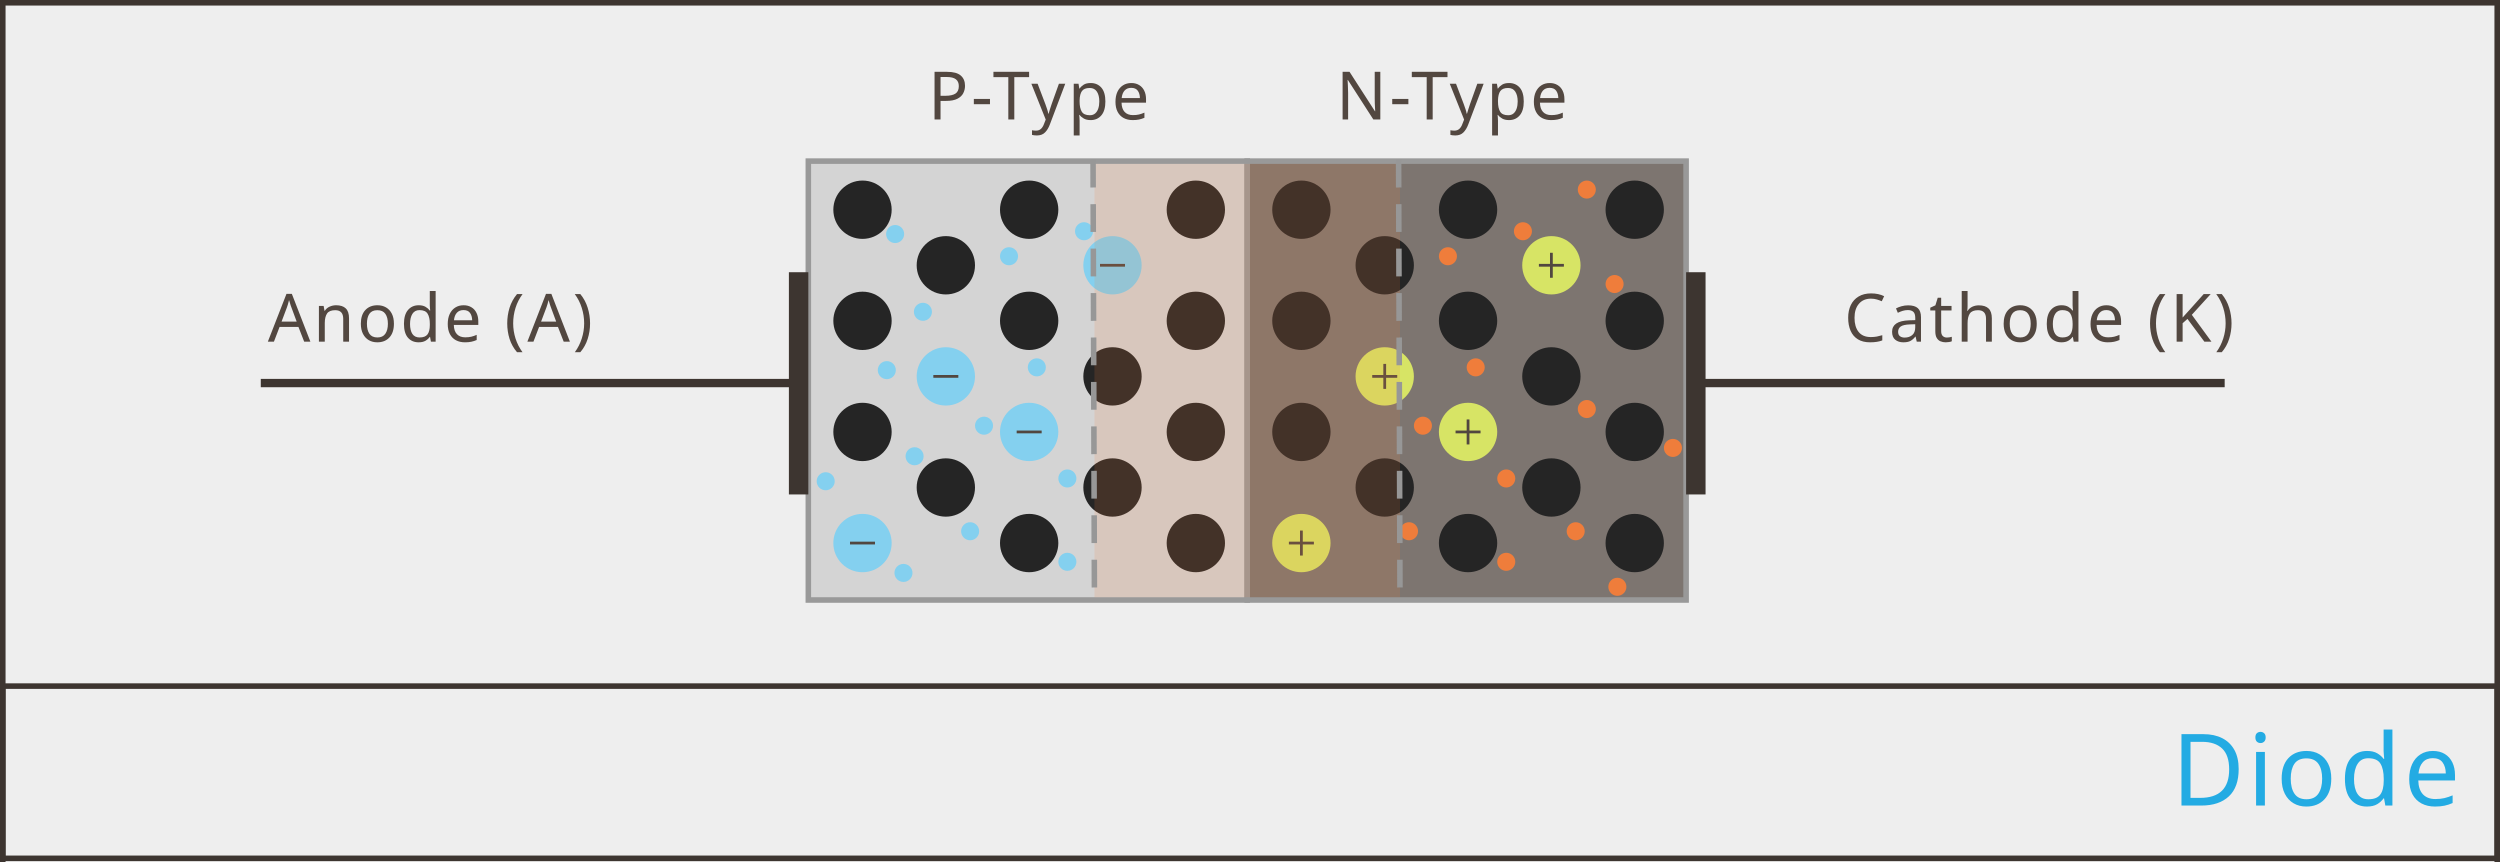
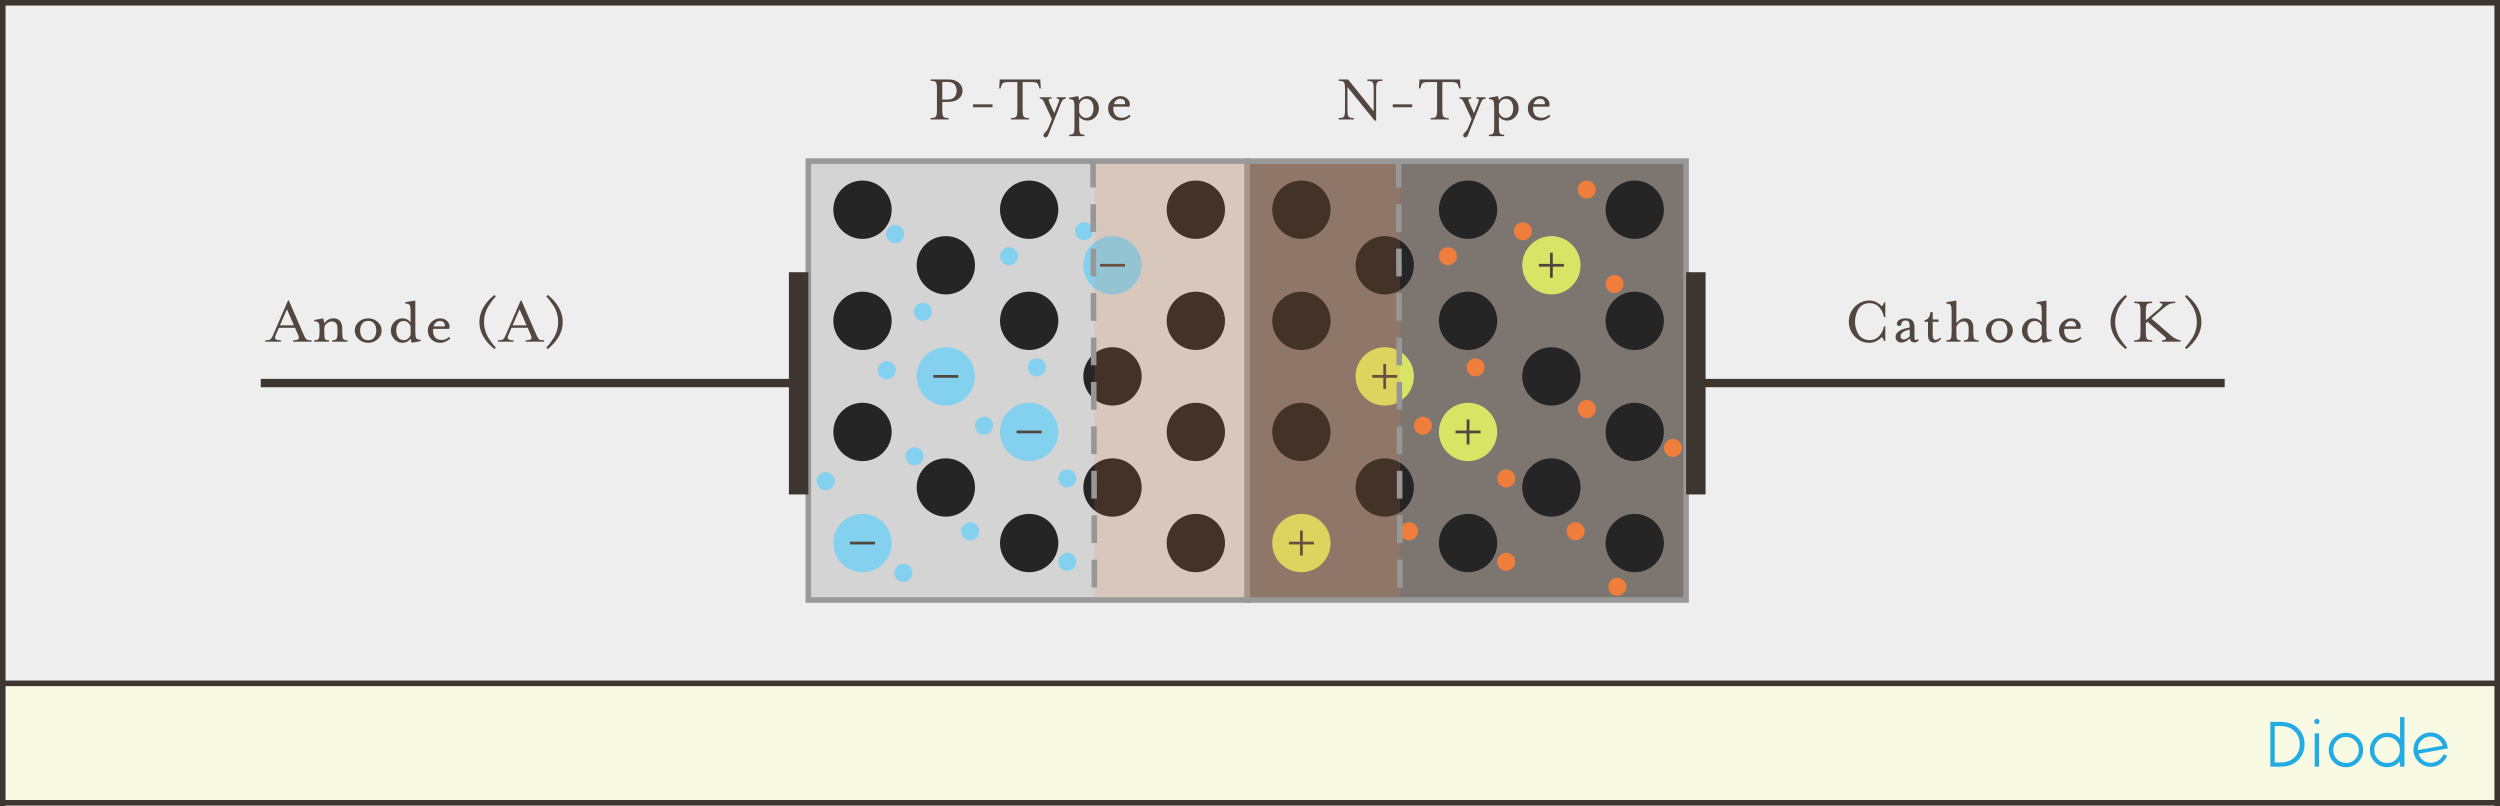
- <svg xmlns="http://www.w3.org/2000/svg" width="900px" height="310px" viewBox="0 0 900 310" version="1.1">
+ <svg xmlns="http://www.w3.org/2000/svg" width="900px" height="290px" viewBox="0 0 900 290" version="1.1">
  <g id="Diode" stroke="none" stroke-width="1" fill="none" fill-rule="evenodd">
    <rect id="Rectangle" stroke="#3D3530" stroke-width="2" fill="#EEEEEE" x="1" y="1" width="898" height="428" />
    <g id="Illustration" transform="translate(93, 26)">
-       <g id="Lattice-Junction" transform="translate(3, 0)">
-         <g id="P-Type-Lattice" transform="translate(194, 31)">
+       <g id="Lattice-Junction" transform="translate(2, 0)">
+         <g id="P-Type-Lattice" transform="translate(195, 31)">
          <rect id="Rectangle" stroke="#999999" stroke-width="2" fill="#D4D4D4" x="1" y="1" width="158" height="158" />
          <circle id="Oval-Copy-3" fill="#252525" cx="20.5" cy="18.5" r="10.5" />
          <circle id="Oval-Copy-5" fill="#252525" cx="20.5" cy="58.5" r="10.5" />
          <circle id="Oval-Copy-6" fill="#252525" cx="20.5" cy="98.5" r="10.5" />
          <circle id="Oval-Copy-10" fill="#252525" cx="50.5" cy="38.5" r="10.5" />
          <circle id="Oval-Copy-8" fill="#252525" cx="50.5" cy="118.5" r="10.5" />
          <g id="Negative-Ion" transform="translate(100, 28)">
            <circle id="Oval-Copy-26" fill="#84D0EF" cx="10.5" cy="10.5" r="10.5" />
            <rect id="Rectangle" fill="#524740" x="6" y="10" width="9" height="1" />
          </g>
          <circle id="Oval-Copy-25" fill="#252525" cx="110.5" cy="78.5" r="10.5" />
          <circle id="Oval-Copy-24" fill="#252525" cx="110.5" cy="118.5" r="10.5" />
          <g id="Negative-Ion" transform="translate(40, 68)">
            <circle id="Oval-Copy-9" fill="#84D0EF" cx="10.5" cy="10.5" r="10.5" />
            <rect id="Rectangle" fill="#524740" x="6" y="10" width="9" height="1" />
          </g>
          <g id="Negative-Ion" transform="translate(10, 128)">
            <circle id="Oval-Copy-7" fill="#84D0EF" cx="10.5" cy="10.5" r="10.5" />
            <rect id="Rectangle" fill="#524740" x="6" y="10" width="9" height="1" />
          </g>
          <circle id="Oval-Copy-23" fill="#252525" cx="80.5" cy="18.5" r="10.5" />
          <circle id="Oval-Copy-22" fill="#252525" cx="80.5" cy="58.5" r="10.5" />
          <g id="Negative-Ion" transform="translate(70, 88)">
            <circle id="Oval-Copy-21" fill="#84D0EF" cx="10.5" cy="10.5" r="10.5" />
            <rect id="Rectangle" fill="#524740" x="6" y="10" width="9" height="1" />
          </g>
          <circle id="Oval-Copy-20" fill="#252525" cx="80.5" cy="138.5" r="10.5" />
          <circle id="Oval-Copy-30" fill="#252525" cx="140.5" cy="18.5" r="10.5" />
          <circle id="Oval-Copy-29" fill="#252525" cx="140.5" cy="58.5" r="10.5" />
          <circle id="Oval-Copy-28" fill="#252525" cx="140.5" cy="98.5" r="10.5" />
          <circle id="Oval-Copy-27" fill="#252525" cx="140.5" cy="138.5" r="10.5" />
          <g id="Little-Ones" transform="translate(4, 23)" fill="#84D0EF">
            <circle id="Oval-Copy-31" cx="25.25" cy="53.25" r="3.25" />
            <circle id="Oval-Copy-32" cx="38.25" cy="32.25" r="3.25" />
            <circle id="Oval-Copy-33" cx="28.25" cy="4.25" r="3.25" />
            <circle id="Oval-Copy-34" cx="69.25" cy="12.25" r="3.25" />
            <circle id="Oval-Copy-35" cx="79.25" cy="52.25" r="3.25" />
            <circle id="Oval-Copy-36" cx="60.25" cy="73.25" r="3.25" />
            <circle id="Oval-Copy-37" cx="35.25" cy="84.25" r="3.25" />
            <circle id="Oval-Copy-38" cx="31.25" cy="126.25" r="3.25" />
            <circle id="Oval-Copy-39" cx="3.25" cy="93.25" r="3.25" />
            <circle id="Oval-Copy-40" cx="55.25" cy="111.25" r="3.25" />
            <circle id="Oval-Copy-42" cx="90.25" cy="92.25" r="3.25" />
            <circle id="Oval-Copy-43" cx="90.25" cy="122.25" r="3.25" />
            <circle id="Oval-Copy-49" cx="96.25" cy="3.25" r="3.25" />
          </g>
        </g>
-         <g id="N-Type-Lattice" transform="translate(352, 31)">
+         <g id="N-Type-Lattice" transform="translate(353, 31)">
          <rect id="Rectangle" stroke="#999999" stroke-width="2" fill="#7D7570" x="1" y="1" width="158" height="158" />
          <circle id="Oval-Copy-3" fill="#252525" cx="20.5" cy="18.5" r="10.5" />
          <circle id="Oval-Copy-5" fill="#252525" cx="20.5" cy="58.5" r="10.5" />
          <circle id="Oval-Copy-6" fill="#252525" cx="20.5" cy="98.5" r="10.5" />
          <circle id="Oval-Copy-10" fill="#252525" cx="50.5" cy="38.5" r="10.5" />
          <g id="Positive-Ion" transform="translate(40, 68)">
            <circle id="Oval-Copy-9" fill="#D7E465" cx="10.5" cy="10.5" r="10.5" />
            <path d="M10,10 L10,6 L11,6 L11,10 L15,10 L15,11 L11,11 L11,15 L10,15 L10,11 L6,11 L6,10 L10,10 Z" id="Combined-Shape" fill="#524740" />
          </g>
          <circle id="Oval-Copy-8" fill="#252525" cx="50.5" cy="118.5" r="10.5" />
          <g id="Positive-Ion" transform="translate(100, 28)">
            <circle id="Oval-Copy-26" fill="#D7E465" cx="10.5" cy="10.5" r="10.5" />
            <path d="M10,10 L10,6 L11,6 L11,10 L15,10 L15,11 L11,11 L11,15 L10,15 L10,11 L6,11 L6,10 L10,10 Z" id="Combined-Shape" fill="#524740" />
          </g>
          <circle id="Oval-Copy-25" fill="#252525" cx="110.5" cy="78.5" r="10.5" />
          <circle id="Oval-Copy-24" fill="#252525" cx="110.5" cy="118.5" r="10.5" />
          <g id="Positive-Ion" transform="translate(10, 128)">
            <circle id="Oval-Copy-7" fill="#D7E465" cx="10.5" cy="10.5" r="10.5" />
            <path d="M10,10 L10,6 L11,6 L11,10 L15,10 L15,11 L11,11 L11,15 L10,15 L10,11 L6,11 L6,10 L10,10 Z" id="Combined-Shape" fill="#524740" />
          </g>
          <circle id="Oval-Copy-23" fill="#252525" cx="80.5" cy="18.5" r="10.5" />
          <circle id="Oval-Copy-22" fill="#252525" cx="80.5" cy="58.5" r="10.5" />
          <g id="Positive-Ion" transform="translate(70, 88)">
            <circle id="Oval-Copy-21" fill="#D7E465" cx="10.5" cy="10.5" r="10.5" />
            <path d="M10,10 L10,6 L11,6 L11,10 L15,10 L15,11 L11,11 L11,15 L10,15 L10,11 L6,11 L6,10 L10,10 Z" id="Combined-Shape" fill="#524740" />
          </g>
          <circle id="Oval-Copy-20" fill="#252525" cx="80.5" cy="138.5" r="10.5" />
          <circle id="Oval-Copy-30" fill="#252525" cx="140.5" cy="18.5" r="10.5" />
          <circle id="Oval-Copy-29" fill="#252525" cx="140.5" cy="58.5" r="10.5" />
          <circle id="Oval-Copy-28" fill="#252525" cx="140.5" cy="98.5" r="10.5" />
          <circle id="Oval-Copy-27" fill="#252525" cx="140.5" cy="138.5" r="10.5" />
          <g id="Little-ones" transform="translate(56, 8)" fill="#EF7D3B">
            <circle id="Oval-Copy-34" cx="17.25" cy="27.25" r="3.25" />
            <circle id="Oval-Copy-35" cx="27.25" cy="67.25" r="3.25" />
            <circle id="Oval-Copy-36" cx="8.25" cy="88.25" r="3.25" />
            <circle id="Oval-Copy-40" cx="3.25" cy="126.25" r="3.25" />
            <circle id="Oval-Copy-41" cx="63.25" cy="126.25" r="3.25" />
            <circle id="Oval-Copy-42" cx="38.25" cy="107.25" r="3.25" />
            <circle id="Oval-Copy-43" cx="38.25" cy="137.25" r="3.25" />
            <circle id="Oval-Copy-44" cx="78.25" cy="146.25" r="3.25" />
            <circle id="Oval-Copy-45" cx="98.25" cy="96.25" r="3.25" />
            <circle id="Oval-Copy-46" cx="67.25" cy="82.25" r="3.25" />
            <circle id="Oval-Copy-47" cx="77.25" cy="37.25" r="3.25" />
            <circle id="Oval-Copy-48" cx="67.25" cy="3.25" r="3.25" />
            <circle id="Oval-Copy-49" cx="44.25" cy="18.25" r="3.25" />
          </g>
        </g>
-         <rect id="Rectangle" fill="#EF7D3B" opacity="0.149" x="298" y="33" width="110" height="156" />
-         <path d="M297.5,32.5 L298,191" id="Line" stroke="#979797" stroke-width="2" stroke-linecap="square" stroke-dasharray="8,8" />
-         <path d="M407.5,32.5 L408,191" id="Line-Copy" stroke="#979797" stroke-width="2" stroke-linecap="square" stroke-dasharray="8,8" />
-         <text id="P-Type" font-family="MrsEavesOT-Roman, Mrs Eaves OT" font-size="24" font-weight="normal" letter-spacing="1" fill="#524740">
-           <tspan x="238.108" y="17">P-Type</tspan>
-         </text>
-         <text id="N-Type" font-family="MrsEavesOT-Roman, Mrs Eaves OT" font-size="24" font-weight="normal" letter-spacing="1" fill="#524740">
-           <tspan x="385.008" y="17">N-Type</tspan>
-         </text>
-         <text id="Anode-(A)" font-family="MrsEavesOT-Roman, Mrs Eaves OT" font-size="24" font-weight="normal" letter-spacing="1" fill="#524740">
-           <tspan x="0.424" y="97">Anode (A)</tspan>
-         </text>
-         <text id="Cathode-(K)" font-family="MrsEavesOT-Roman, Mrs Eaves OT" font-size="24" font-weight="normal" letter-spacing="1" fill="#524740">
-           <tspan x="567.876" y="97">Cathode (K)</tspan>
-         </text>
+         <rect id="Rectangle" fill="#EF7D3B" opacity="0.149" x="299" y="33" width="110" height="156" />
+         <path d="M298.5,32.5 L299,191" id="Line" stroke="#979797" stroke-width="2" stroke-linecap="square" stroke-dasharray="8,8" />
+         <path d="M408.5,32.5 L409,191" id="Line-Copy" stroke="#979797" stroke-width="2" stroke-linecap="square" stroke-dasharray="8,8" />
+         <path d="M246.356,2.6 C247.972,2.6 249.236,2.984 250.148,3.752 C251.06,4.52 251.516,5.488 251.516,6.656 C251.516,7.824 251.06,8.788 250.148,9.548 C249.236,10.308 247.972,10.688 246.356,10.688 L244.22,10.688 L244.22,13.688 C244.22,14.888 244.352,15.656 244.616,15.992 C244.88,16.328 245.508,16.496 246.5,16.496 L246.5,17 L240.02,17 L240.02,16.496 C241.012,16.496 241.64,16.328 241.904,15.992 C242.168,15.656 242.3,14.888 242.3,13.688 L242.3,5.888 C242.3,4.688 242.168,3.924 241.904,3.596 C241.64,3.268 241.012,3.104 240.02,3.104 L240.02,2.6 L246.356,2.6 Z M246.332,9.824 C247.324,9.824 248.08,9.528 248.6,8.936 C249.12,8.344 249.38,7.584 249.38,6.656 C249.38,5.728 249.12,4.968 248.6,4.376 C248.08,3.784 247.324,3.488 246.332,3.488 L244.22,3.488 L244.22,9.824 L246.332,9.824 Z M262.308,12.608 L255.3,12.608 L255.3,11.552 L262.308,11.552 L262.308,12.608 Z M279.484,2.6 L279.7,5.84 L279.196,5.84 L279.076,5.36 C278.884,4.64 278.628,4.156 278.308,3.908 C277.988,3.66 277.316,3.536 276.292,3.536 L273.148,3.536 L273.148,13.688 C273.148,14.888 273.284,15.656 273.556,15.992 C273.828,16.328 274.46,16.496 275.452,16.496 L275.452,17 L268.948,17 L268.948,16.496 C269.94,16.496 270.572,16.328 270.844,15.992 C271.116,15.656 271.252,14.888 271.252,13.688 L271.252,3.536 L268.108,3.536 C267.084,3.536 266.412,3.66 266.092,3.908 C265.772,4.156 265.516,4.64 265.324,5.36 L265.204,5.84 L264.7,5.84 L264.916,2.6 L279.484,2.6 Z M280.652,22.688 C280.652,22.432 280.748,22.204 280.94,22.004 C281.132,21.804 281.384,21.532 281.696,21.188 C282.008,20.844 282.268,20.408 282.476,19.88 L283.676,16.88 L280.916,10.904 C280.66,10.36 280.42,9.988 280.196,9.788 C279.972,9.588 279.676,9.488 279.308,9.488 L279.308,9.008 L283.556,9.008 L283.556,9.488 C283.012,9.488 282.684,9.576 282.572,9.752 C282.46,9.928 282.532,10.312 282.788,10.904 L284.54,14.744 L286.076,10.904 C286.3,10.36 286.364,9.988 286.268,9.788 C286.172,9.588 285.876,9.488 285.38,9.488 L285.38,9.008 L288.74,9.008 L288.74,9.488 C287.988,9.488 287.42,9.96 287.036,10.904 L282.356,22.592 C282.116,23.184 281.82,23.48 281.468,23.48 C281.26,23.48 281.072,23.416 280.904,23.288 C280.736,23.16 280.652,22.96 280.652,22.688 Z M297.972,15.488 C298.436,14.832 298.668,14 298.668,12.992 C298.668,11.984 298.436,11.16 297.972,10.52 C297.508,9.88 296.836,9.56 295.956,9.56 C295.412,9.56 294.928,9.728 294.504,10.064 C294.08,10.4 293.748,10.856 293.508,11.432 L293.508,14.528 C293.748,15.12 294.08,15.588 294.504,15.932 C294.928,16.276 295.412,16.448 295.956,16.448 C296.836,16.448 297.508,16.128 297.972,15.488 Z M293.508,19.712 C293.508,20.896 293.624,21.656 293.856,21.992 C294.088,22.328 294.604,22.496 295.404,22.496 L295.404,23 L289.908,23 L289.908,22.496 C290.708,22.496 291.224,22.332 291.456,22.004 C291.688,21.676 291.804,20.912 291.804,19.712 L291.804,12.488 C291.804,11.288 291.688,10.524 291.456,10.196 C291.224,9.868 290.708,9.704 289.908,9.704 L289.908,9.2 L293.124,8.6 C293.22,8.776 293.34,9.264 293.484,10.064 C294.3,9.088 295.292,8.6 296.46,8.6 C297.596,8.6 298.572,9.028 299.388,9.884 C300.204,10.74 300.612,11.776 300.612,12.992 C300.612,14.208 300.204,15.248 299.388,16.112 C298.572,16.976 297.596,17.408 296.46,17.408 C295.276,17.408 294.292,16.928 293.508,15.968 L293.508,19.712 Z M305.98,11.504 L309.964,11.504 C310.124,11.056 310.056,10.62 309.76,10.196 C309.464,9.772 308.956,9.56 308.236,9.56 C307.724,9.56 307.264,9.736 306.856,10.088 C306.448,10.44 306.156,10.912 305.98,11.504 Z M305.836,12.392 C305.692,13.576 305.88,14.54 306.4,15.284 C306.92,16.028 307.772,16.4 308.956,16.4 C309.356,16.4 309.812,16.296 310.324,16.088 C310.836,15.88 311.26,15.616 311.596,15.296 L312.028,15.824 C311.596,16.288 311.044,16.668 310.372,16.964 C309.7,17.26 309.028,17.408 308.356,17.408 C307.06,17.408 305.996,16.98 305.164,16.124 C304.332,15.268 303.916,14.224 303.916,12.992 C303.916,11.76 304.368,10.72 305.272,9.872 C306.176,9.024 307.204,8.6 308.356,8.6 C309.444,8.6 310.332,8.98 311.02,9.74 C311.708,10.5 311.908,11.384 311.62,12.392 L305.836,12.392 Z" id="P-Type-Copy" fill="#524740" />
+         <path d="M399.52,14.024 L399.52,5.888 C399.52,4.688 399.388,3.924 399.124,3.596 C398.86,3.268 398.232,3.104 397.24,3.104 L397.24,2.6 L402.712,2.6 L402.712,3.104 C401.72,3.104 401.088,3.268 400.816,3.596 C400.544,3.924 400.408,4.688 400.408,5.888 L400.408,17.408 L399.856,17.408 L390.088,5.336 L390.088,13.688 C390.088,14.888 390.224,15.656 390.496,15.992 C390.768,16.328 391.4,16.496 392.392,16.496 L392.392,17 L386.92,17 L386.92,16.496 C387.912,16.496 388.54,16.328 388.804,15.992 C389.068,15.656 389.2,14.888 389.2,13.688 L389.2,5.888 C389.2,4.688 389.068,3.924 388.804,3.596 C388.54,3.268 387.912,3.104 386.92,3.104 L386.92,2.6 L390.304,2.6 L399.52,14.024 Z M413.408,12.608 L406.4,12.608 L406.4,11.552 L413.408,11.552 L413.408,12.608 Z M430.584,2.6 L430.8,5.84 L430.296,5.84 L430.176,5.36 C429.984,4.64 429.728,4.156 429.408,3.908 C429.088,3.66 428.416,3.536 427.392,3.536 L424.248,3.536 L424.248,13.688 C424.248,14.888 424.384,15.656 424.656,15.992 C424.928,16.328 425.56,16.496 426.552,16.496 L426.552,17 L420.048,17 L420.048,16.496 C421.04,16.496 421.672,16.328 421.944,15.992 C422.216,15.656 422.352,14.888 422.352,13.688 L422.352,3.536 L419.208,3.536 C418.184,3.536 417.512,3.66 417.192,3.908 C416.872,4.156 416.616,4.64 416.424,5.36 L416.304,5.84 L415.8,5.84 L416.016,2.6 L430.584,2.6 Z M431.752,22.688 C431.752,22.432 431.848,22.204 432.04,22.004 C432.232,21.804 432.484,21.532 432.796,21.188 C433.108,20.844 433.368,20.408 433.576,19.88 L434.776,16.88 L432.016,10.904 C431.76,10.36 431.52,9.988 431.296,9.788 C431.072,9.588 430.776,9.488 430.408,9.488 L430.408,9.008 L434.656,9.008 L434.656,9.488 C434.112,9.488 433.784,9.576 433.672,9.752 C433.56,9.928 433.632,10.312 433.888,10.904 L435.64,14.744 L437.176,10.904 C437.4,10.36 437.464,9.988 437.368,9.788 C437.272,9.588 436.976,9.488 436.48,9.488 L436.48,9.008 L439.84,9.008 L439.84,9.488 C439.088,9.488 438.52,9.96 438.136,10.904 L433.456,22.592 C433.216,23.184 432.92,23.48 432.568,23.48 C432.36,23.48 432.172,23.416 432.004,23.288 C431.836,23.16 431.752,22.96 431.752,22.688 Z M449.072,15.488 C449.536,14.832 449.768,14 449.768,12.992 C449.768,11.984 449.536,11.16 449.072,10.52 C448.608,9.88 447.936,9.56 447.056,9.56 C446.512,9.56 446.028,9.728 445.604,10.064 C445.18,10.4 444.848,10.856 444.608,11.432 L444.608,14.528 C444.848,15.12 445.18,15.588 445.604,15.932 C446.028,16.276 446.512,16.448 447.056,16.448 C447.936,16.448 448.608,16.128 449.072,15.488 Z M444.608,19.712 C444.608,20.896 444.724,21.656 444.956,21.992 C445.188,22.328 445.704,22.496 446.504,22.496 L446.504,23 L441.008,23 L441.008,22.496 C441.808,22.496 442.324,22.332 442.556,22.004 C442.788,21.676 442.904,20.912 442.904,19.712 L442.904,12.488 C442.904,11.288 442.788,10.524 442.556,10.196 C442.324,9.868 441.808,9.704 441.008,9.704 L441.008,9.2 L444.224,8.6 C444.32,8.776 444.44,9.264 444.584,10.064 C445.4,9.088 446.392,8.6 447.56,8.6 C448.696,8.6 449.672,9.028 450.488,9.884 C451.304,10.74 451.712,11.776 451.712,12.992 C451.712,14.208 451.304,15.248 450.488,16.112 C449.672,16.976 448.696,17.408 447.56,17.408 C446.376,17.408 445.392,16.928 444.608,15.968 L444.608,19.712 Z M457.08,11.504 L461.064,11.504 C461.224,11.056 461.156,10.62 460.86,10.196 C460.564,9.772 460.056,9.56 459.336,9.56 C458.824,9.56 458.364,9.736 457.956,10.088 C457.548,10.44 457.256,10.912 457.08,11.504 Z M456.936,12.392 C456.792,13.576 456.98,14.54 457.5,15.284 C458.02,16.028 458.872,16.4 460.056,16.4 C460.456,16.4 460.912,16.296 461.424,16.088 C461.936,15.88 462.36,15.616 462.696,15.296 L463.128,15.824 C462.696,16.288 462.144,16.668 461.472,16.964 C460.8,17.26 460.128,17.408 459.456,17.408 C458.16,17.408 457.096,16.98 456.264,16.124 C455.432,15.268 455.016,14.224 455.016,12.992 C455.016,11.76 455.468,10.72 456.372,9.872 C457.276,9.024 458.304,8.6 459.456,8.6 C460.544,8.6 461.432,8.98 462.12,9.74 C462.808,10.5 463.008,11.384 462.72,12.392 L456.936,12.392 Z" id="N-Type-Copy" fill="#524740" />
+         <path d="M5.408,92.008 L4.256,94.672 C3.952,95.328 3.94,95.796 4.22,96.076 C4.5,96.356 5.136,96.496 6.128,96.496 L6.128,97 L0.512,97 L0.512,96.496 C1.024,96.496 1.42,96.476 1.7,96.436 C1.98,96.396 2.228,96.268 2.444,96.052 C2.66,95.836 2.812,95.64 2.9,95.464 C2.988,95.288 3.152,94.936 3.392,94.408 L8.672,82.192 L8.984,82.192 L14.288,94.408 C14.528,94.936 14.692,95.288 14.78,95.464 C14.868,95.64 15.02,95.836 15.236,96.052 C15.452,96.268 15.696,96.396 15.968,96.436 C16.24,96.476 16.632,96.496 17.144,96.496 L17.144,97 L10.496,97 L10.496,96.496 C11.488,96.496 12.12,96.356 12.392,96.076 C12.664,95.796 12.656,95.328 12.368,94.672 L11.216,92.008 L5.408,92.008 Z M10.808,91.12 L8.288,85.336 L5.792,91.12 L10.808,91.12 Z M21.744,90.328 C22.656,89.176 23.768,88.6 25.08,88.6 C26.12,88.6 26.9,88.928 27.42,89.584 C27.94,90.24 28.2,91.104 28.2,92.176 L28.2,93.688 C28.2,94.888 28.316,95.656 28.548,95.992 C28.78,96.328 29.296,96.496 30.096,96.496 L30.096,97 L24.6,97 L24.6,96.496 C25.384,96.496 25.896,96.324 26.136,95.98 C26.376,95.636 26.496,94.872 26.496,93.688 L26.496,92.296 C26.496,90.584 25.832,89.728 24.504,89.728 C23.816,89.728 23.184,89.968 22.608,90.448 C22.032,90.928 21.744,91.488 21.744,92.128 L21.744,93.688 C21.744,94.92 21.84,95.696 22.032,96.016 C22.224,96.336 22.688,96.496 23.424,96.496 L23.424,97 L18.144,97 L18.144,96.496 C18.944,96.496 19.46,96.328 19.692,95.992 C19.924,95.656 20.04,94.888 20.04,93.688 L20.04,92.488 C20.04,91.304 19.924,90.544 19.692,90.208 C19.46,89.872 18.944,89.704 18.144,89.704 L18.144,89.2 L21.336,88.6 C21.48,88.904 21.616,89.48 21.744,90.328 Z M40.96,89.896 C41.92,90.744 42.4,91.776 42.4,92.992 C42.4,94.208 41.924,95.248 40.972,96.112 C40.02,96.976 38.88,97.408 37.552,97.408 C36.224,97.408 35.084,96.976 34.132,96.112 C33.18,95.248 32.704,94.208 32.704,92.992 C32.704,91.776 33.18,90.74 34.132,89.884 C35.084,89.028 36.224,88.6 37.552,88.6 C38.88,88.6 40.016,89.032 40.96,89.896 Z M39.712,95.512 C40.208,94.856 40.456,94.016 40.456,92.992 C40.456,91.968 40.208,91.132 39.712,90.484 C39.216,89.836 38.496,89.512 37.552,89.512 C36.608,89.512 35.888,89.84 35.392,90.496 C34.896,91.152 34.648,91.984 34.648,92.992 C34.648,94 34.896,94.832 35.392,95.488 C35.888,96.144 36.608,96.472 37.552,96.472 C38.496,96.472 39.216,96.152 39.712,95.512 Z M52.808,94.552 L52.808,91.456 C52.584,90.88 52.256,90.42 51.824,90.076 C51.392,89.732 50.912,89.56 50.384,89.56 C49.488,89.56 48.808,89.88 48.344,90.52 C47.88,91.16 47.648,91.984 47.648,92.992 C47.648,94.016 47.88,94.848 48.344,95.488 C48.808,96.128 49.488,96.448 50.384,96.448 C50.912,96.448 51.392,96.276 51.824,95.932 C52.256,95.588 52.584,95.128 52.808,94.552 Z M52.808,90.016 L52.808,86.104 C52.808,84.904 52.692,84.136 52.46,83.8 C52.228,83.464 51.712,83.296 50.912,83.296 L50.912,82.792 L54.512,82.192 L54.512,93.496 C54.512,94.696 54.628,95.464 54.86,95.8 C55.092,96.136 55.608,96.304 56.408,96.304 L56.408,96.808 L53.216,97.408 C53.104,97.168 52.976,96.68 52.832,95.944 C52.048,96.92 51.064,97.408 49.88,97.408 C48.744,97.408 47.764,96.976 46.94,96.112 C46.116,95.248 45.704,94.208 45.704,92.992 C45.704,91.776 46.116,90.74 46.94,89.884 C47.764,89.028 48.744,88.6 49.88,88.6 C51.064,88.6 52.04,89.072 52.808,90.016 Z M61.08,91.504 L65.064,91.504 C65.224,91.056 65.156,90.62 64.86,90.196 C64.564,89.772 64.056,89.56 63.336,89.56 C62.824,89.56 62.364,89.736 61.956,90.088 C61.548,90.44 61.256,90.912 61.08,91.504 Z M60.936,92.392 C60.792,93.576 60.98,94.54 61.5,95.284 C62.02,96.028 62.872,96.4 64.056,96.4 C64.456,96.4 64.912,96.296 65.424,96.088 C65.936,95.88 66.36,95.616 66.696,95.296 L67.128,95.824 C66.696,96.288 66.144,96.668 65.472,96.964 C64.8,97.26 64.128,97.408 63.456,97.408 C62.16,97.408 61.096,96.98 60.264,96.124 C59.432,95.268 59.016,94.224 59.016,92.992 C59.016,91.76 59.468,90.72 60.372,89.872 C61.276,89.024 62.304,88.6 63.456,88.6 C64.544,88.6 65.432,88.98 66.12,89.74 C66.808,90.5 67.008,91.384 66.72,92.392 L60.936,92.392 Z M83.504,99.16 L82.976,99.664 C79.376,96.72 77.576,93.472 77.576,89.92 C77.576,86.384 79.368,83.136 82.952,80.176 L83.504,80.68 C82.992,81.256 82.568,81.756 82.232,82.18 C81.896,82.604 81.46,83.236 80.924,84.076 C80.388,84.916 79.976,85.832 79.688,86.824 C79.4,87.816 79.256,88.848 79.256,89.92 C79.256,90.992 79.4,92.024 79.688,93.016 C79.976,94.008 80.388,94.924 80.924,95.764 C81.46,96.604 81.896,97.236 82.232,97.66 C82.568,98.084 82.992,98.584 83.504,99.16 Z M89.16,92.008 L88.008,94.672 C87.704,95.328 87.692,95.796 87.972,96.076 C88.252,96.356 88.888,96.496 89.88,96.496 L89.88,97 L84.264,97 L84.264,96.496 C84.776,96.496 85.172,96.476 85.452,96.436 C85.732,96.396 85.98,96.268 86.196,96.052 C86.412,95.836 86.564,95.64 86.652,95.464 C86.74,95.288 86.904,94.936 87.144,94.408 L92.424,82.192 L92.736,82.192 L98.04,94.408 C98.28,94.936 98.444,95.288 98.532,95.464 C98.62,95.64 98.772,95.836 98.988,96.052 C99.204,96.268 99.448,96.396 99.72,96.436 C99.992,96.476 100.384,96.496 100.896,96.496 L100.896,97 L94.248,97 L94.248,96.496 C95.24,96.496 95.872,96.356 96.144,96.076 C96.416,95.796 96.408,95.328 96.12,94.672 L94.968,92.008 L89.16,92.008 Z M94.56,91.12 L92.04,85.336 L89.544,91.12 L94.56,91.12 Z M107.584,89.92 C107.584,93.488 105.792,96.736 102.208,99.664 L101.656,99.16 C102.184,98.568 102.612,98.064 102.94,97.648 C103.268,97.232 103.704,96.604 104.248,95.764 C104.792,94.924 105.208,94.008 105.496,93.016 C105.784,92.024 105.928,90.992 105.928,89.92 C105.928,88.848 105.784,87.816 105.496,86.824 C105.208,85.832 104.792,84.916 104.248,84.076 C103.704,83.236 103.268,82.608 102.94,82.192 C102.612,81.776 102.184,81.272 101.656,80.68 L102.232,80.176 C105.8,83.12 107.584,86.368 107.584,89.92 Z" id="Anode-(A)-Copy" fill="#524740" />
+         <path d="M583.708,96.736 L583.228,96.736 C583.1,96.112 582.828,95.656 582.412,95.368 C581.1,96.728 579.612,97.408 577.948,97.408 C575.916,97.408 574.18,96.664 572.74,95.176 C571.3,93.688 570.58,91.896 570.58,89.8 C570.58,87.704 571.3,85.912 572.74,84.424 C574.18,82.936 575.916,82.192 577.948,82.192 C579.644,82.192 581.132,82.872 582.412,84.232 C582.844,83.896 583.116,83.44 583.228,82.864 L583.708,82.864 L583.708,88.144 L583.228,88.144 C582.892,86.56 582.272,85.328 581.368,84.448 C580.464,83.568 579.356,83.128 578.044,83.128 C577.132,83.128 576.324,83.332 575.62,83.74 C574.916,84.148 574.368,84.688 573.976,85.36 C573.584,86.032 573.292,86.744 573.1,87.496 C572.908,88.248 572.812,89.016 572.812,89.8 C572.812,90.584 572.908,91.352 573.1,92.104 C573.292,92.856 573.584,93.564 573.976,94.228 C574.368,94.892 574.916,95.428 575.62,95.836 C576.324,96.244 577.132,96.448 578.044,96.448 C579.356,96.448 580.464,96.004 581.368,95.116 C582.272,94.228 582.892,93.008 583.228,91.456 L583.708,91.456 L583.708,96.736 Z M595.772,96.52 C595.308,97.016 594.78,97.264 594.188,97.264 C593.228,97.264 592.684,96.8 592.556,95.872 C591.484,96.832 590.484,97.312 589.556,97.312 C588.948,97.312 588.436,97.132 588.02,96.772 C587.604,96.412 587.396,95.92 587.396,95.296 C587.396,93.616 589.1,92.48 592.508,91.888 C592.508,90.944 592.404,90.288 592.196,89.92 C591.988,89.552 591.556,89.368 590.9,89.368 C590.58,89.368 590.272,89.472 589.976,89.68 C589.68,89.888 589.532,90.168 589.532,90.52 C589.532,90.76 589.452,90.96 589.292,91.12 C589.132,91.28 588.94,91.36 588.716,91.36 C588.476,91.36 588.276,91.28 588.116,91.12 C587.956,90.96 587.876,90.76 587.876,90.52 C587.876,89.96 588.184,89.5 588.8,89.14 C589.416,88.78 590.124,88.6 590.924,88.6 C592.092,88.6 592.932,88.856 593.444,89.368 C593.956,89.88 594.212,90.712 594.212,91.864 L594.212,95.488 C594.212,96.112 594.396,96.424 594.764,96.424 C594.972,96.424 595.196,96.304 595.436,96.064 L595.772,96.52 Z M592.508,95.08 L592.508,92.632 C590.3,93.144 589.196,93.936 589.196,95.008 C589.196,95.376 589.304,95.672 589.52,95.896 C589.736,96.12 590.004,96.232 590.324,96.232 C590.916,96.232 591.644,95.848 592.508,95.08 Z M599.076,89.848 L597.828,89.848 L597.828,89.272 C598.516,89.128 599.02,88.816 599.34,88.336 C599.66,87.856 599.868,87.2 599.964,86.368 L600.78,86.368 L600.78,89.008 L602.868,89.008 L602.868,89.848 L600.78,89.848 L600.78,94.648 C600.78,95.8 601.14,96.376 601.86,96.376 C602.324,96.376 602.844,96.104 603.42,95.56 L603.828,95.968 C603.492,96.368 603.088,96.696 602.616,96.952 C602.144,97.208 601.708,97.336 601.308,97.336 C600.62,97.336 600.076,97.112 599.676,96.664 C599.276,96.216 599.076,95.544 599.076,94.648 L599.076,89.848 Z M617.308,97 L612.004,97 L612.004,96.496 C612.756,96.496 613.228,96.336 613.42,96.016 C613.612,95.696 613.708,94.92 613.708,93.688 L613.708,92.296 C613.708,90.584 613.1,89.728 611.884,89.728 C611.244,89.728 610.652,89.964 610.108,90.436 C609.564,90.908 609.292,91.472 609.292,92.128 L609.292,93.688 C609.292,94.936 609.38,95.716 609.556,96.028 C609.732,96.34 610.148,96.496 610.804,96.496 L610.804,97 L605.692,97 L605.692,96.496 C606.492,96.496 607.008,96.328 607.24,95.992 C607.472,95.656 607.588,94.888 607.588,93.688 L607.588,86.104 C607.588,84.904 607.472,84.136 607.24,83.8 C607.008,83.464 606.492,83.296 605.692,83.296 L605.692,82.792 L609.292,82.192 L609.292,90.328 C610.236,89.176 611.284,88.6 612.436,88.6 C614.404,88.6 615.388,89.792 615.388,92.176 L615.388,93.688 C615.388,94.888 615.504,95.656 615.736,95.992 C615.968,96.328 616.492,96.496 617.308,96.496 L617.308,97 Z M628.172,89.896 C629.132,90.744 629.612,91.776 629.612,92.992 C629.612,94.208 629.136,95.248 628.184,96.112 C627.232,96.976 626.092,97.408 624.764,97.408 C623.436,97.408 622.296,96.976 621.344,96.112 C620.392,95.248 619.916,94.208 619.916,92.992 C619.916,91.776 620.392,90.74 621.344,89.884 C622.296,89.028 623.436,88.6 624.764,88.6 C626.092,88.6 627.228,89.032 628.172,89.896 Z M626.924,95.512 C627.42,94.856 627.668,94.016 627.668,92.992 C627.668,91.968 627.42,91.132 626.924,90.484 C626.428,89.836 625.708,89.512 624.764,89.512 C623.82,89.512 623.1,89.84 622.604,90.496 C622.108,91.152 621.86,91.984 621.86,92.992 C621.86,94 622.108,94.832 622.604,95.488 C623.1,96.144 623.82,96.472 624.764,96.472 C625.708,96.472 626.428,96.152 626.924,95.512 Z M640.02,94.552 L640.02,91.456 C639.796,90.88 639.468,90.42 639.036,90.076 C638.604,89.732 638.124,89.56 637.596,89.56 C636.7,89.56 636.02,89.88 635.556,90.52 C635.092,91.16 634.86,91.984 634.86,92.992 C634.86,94.016 635.092,94.848 635.556,95.488 C636.02,96.128 636.7,96.448 637.596,96.448 C638.124,96.448 638.604,96.276 639.036,95.932 C639.468,95.588 639.796,95.128 640.02,94.552 Z M640.02,90.016 L640.02,86.104 C640.02,84.904 639.904,84.136 639.672,83.8 C639.44,83.464 638.924,83.296 638.124,83.296 L638.124,82.792 L641.724,82.192 L641.724,93.496 C641.724,94.696 641.84,95.464 642.072,95.8 C642.304,96.136 642.82,96.304 643.62,96.304 L643.62,96.808 L640.428,97.408 C640.316,97.168 640.188,96.68 640.044,95.944 C639.26,96.92 638.276,97.408 637.092,97.408 C635.956,97.408 634.976,96.976 634.152,96.112 C633.328,95.248 632.916,94.208 632.916,92.992 C632.916,91.776 633.328,90.74 634.152,89.884 C634.976,89.028 635.956,88.6 637.092,88.6 C638.276,88.6 639.252,89.072 640.02,90.016 Z M648.292,91.504 L652.276,91.504 C652.436,91.056 652.368,90.62 652.072,90.196 C651.776,89.772 651.268,89.56 650.548,89.56 C650.036,89.56 649.576,89.736 649.168,90.088 C648.76,90.44 648.468,90.912 648.292,91.504 Z M648.148,92.392 C648.004,93.576 648.192,94.54 648.712,95.284 C649.232,96.028 650.084,96.4 651.268,96.4 C651.668,96.4 652.124,96.296 652.636,96.088 C653.148,95.88 653.572,95.616 653.908,95.296 L654.34,95.824 C653.908,96.288 653.356,96.668 652.684,96.964 C652.012,97.26 651.34,97.408 650.668,97.408 C649.372,97.408 648.308,96.98 647.476,96.124 C646.644,95.268 646.228,94.224 646.228,92.992 C646.228,91.76 646.68,90.72 647.584,89.872 C648.488,89.024 649.516,88.6 650.668,88.6 C651.756,88.6 652.644,88.98 653.332,89.74 C654.02,90.5 654.22,91.384 653.932,92.392 L648.148,92.392 Z M670.716,99.16 L670.188,99.664 C666.588,96.72 664.788,93.472 664.788,89.92 C664.788,86.384 666.58,83.136 670.164,80.176 L670.716,80.68 C670.204,81.256 669.78,81.756 669.444,82.18 C669.108,82.604 668.672,83.236 668.136,84.076 C667.6,84.916 667.188,85.832 666.9,86.824 C666.612,87.816 666.468,88.848 666.468,89.92 C666.468,90.992 666.612,92.024 666.9,93.016 C667.188,94.008 667.6,94.924 668.136,95.764 C668.672,96.604 669.108,97.236 669.444,97.66 C669.78,98.084 670.204,98.584 670.716,99.16 Z M679.492,88.648 L686.932,95.104 C687.364,95.472 687.904,95.796 688.552,96.076 C689.2,96.356 689.692,96.496 690.028,96.496 L690.028,97 L683.284,97 L683.284,96.496 C684.068,96.496 684.54,96.364 684.7,96.1 C684.86,95.836 684.692,95.504 684.196,95.104 L678.124,89.848 L677.5,90.352 L677.5,93.688 C677.5,94.888 677.632,95.656 677.896,95.992 C678.16,96.328 678.788,96.496 679.78,96.496 L679.78,97 L673.3,97 L673.3,96.496 C674.292,96.496 674.92,96.328 675.184,95.992 C675.448,95.656 675.58,94.888 675.58,93.688 L675.58,85.888 C675.58,84.688 675.448,83.924 675.184,83.596 C674.92,83.268 674.292,83.104 673.3,83.104 L673.3,82.6 L679.78,82.6 L679.78,83.104 C678.788,83.104 678.16,83.268 677.896,83.596 C677.632,83.924 677.5,84.688 677.5,85.888 L677.5,89.248 L682.42,85.048 C683.764,83.8 683.796,83.152 682.516,83.104 L682.516,82.6 L688.084,82.6 L688.084,83.104 C687.204,83.104 686.472,83.24 685.888,83.512 C685.304,83.784 684.572,84.296 683.692,85.048 L679.492,88.648 Z M697.508,89.92 C697.508,93.488 695.716,96.736 692.132,99.664 L691.58,99.16 C692.108,98.568 692.536,98.064 692.864,97.648 C693.192,97.232 693.628,96.604 694.172,95.764 C694.716,94.924 695.132,94.008 695.42,93.016 C695.708,92.024 695.852,90.992 695.852,89.92 C695.852,88.848 695.708,87.816 695.42,86.824 C695.132,85.832 694.716,84.916 694.172,84.076 C693.628,83.236 693.192,82.608 692.864,82.192 C692.536,81.776 692.108,81.272 691.58,80.68 L692.156,80.176 C695.724,83.12 697.508,86.368 697.508,89.92 Z" id="Cathode-(K)-Copy" fill="#524740" />
      </g>
      <g id="Cathode" transform="translate(0, 72)">
        <rect id="Rectangle" fill="#3D3530" x="191" y="0" width="7" height="80" />
        <path d="M192.88,39.901 L0.88,39.901" id="Path-8" stroke="#3D3530" stroke-width="3" />
      </g>
      <g id="Cathode-Copy" transform="translate(514, 72)">
        <rect id="Rectangle" fill="#3D3530" x="0" y="0" width="7" height="80" />
        <path d="M193.88,39.901 L1.88,39.901" id="Path-8" stroke="#3D3530" stroke-width="3" />
      </g>
    </g>
-     <text font-family="Wavehaus-66Book, Wavehaus" font-size="36" font-weight="300" letter-spacing="1" fill="#23ABE3">
-       <tspan x="781.844" y="290">Diode</tspan>
-     </text>
-     <rect id="Rectangle-Copy" stroke="#3D3530" stroke-width="2" x="1" y="247" width="898" height="62" />
+     <rect id="Rectangle-Copy" stroke="#3D3530" stroke-width="2" fill="#F8FAE4" x="1" y="246" width="898" height="43" />
+     <path d="M817.315,276 L817.315,259.872 L820.963,259.872 C823.619,259.872 825.731,260.64 827.299,262.176 C828.867,263.712 829.651,265.632 829.651,267.936 C829.651,270.224 828.863,272.14 827.287,273.684 C825.711,275.228 823.603,276 820.963,276 L817.315,276 Z M818.899,274.488 L820.963,274.488 C823.075,274.488 824.763,273.868 826.027,272.628 C827.291,271.388 827.923,269.824 827.923,267.936 C827.923,266.048 827.291,264.484 826.027,263.244 C824.763,262.004 823.075,261.384 820.963,261.384 L818.899,261.384 L818.899,274.488 Z M834.757,260.4 C834.581,260.592 834.357,260.688 834.085,260.688 C833.813,260.688 833.585,260.592 833.401,260.4 C833.217,260.208 833.125,259.984 833.125,259.728 C833.125,259.472 833.217,259.248 833.401,259.056 C833.585,258.864 833.813,258.768 834.085,258.768 C834.357,258.768 834.585,258.864 834.769,259.056 C834.953,259.248 835.045,259.472 835.045,259.728 C835.045,259.984 834.949,260.208 834.757,260.4 Z M833.293,276 L833.293,264 L834.877,264 L834.877,276 L833.293,276 Z M848.912,274.368 C847.712,275.584 846.256,276.192 844.544,276.192 C842.832,276.192 841.372,275.588 840.164,274.38 C838.956,273.172 838.352,271.712 838.352,270 C838.352,268.288 838.956,266.828 840.164,265.62 C841.372,264.412 842.832,263.808 844.544,263.808 C846.256,263.808 847.716,264.412 848.924,265.62 C850.132,266.828 850.736,268.288 850.736,270 C850.736,271.696 850.128,273.152 848.912,274.368 Z M844.568,274.68 C845.864,274.68 846.956,274.228 847.844,273.324 C848.732,272.42 849.176,271.312 849.176,270 C849.176,268.688 848.732,267.576 847.844,266.664 C846.956,265.752 845.864,265.296 844.568,265.296 C843.288,265.296 842.2,265.752 841.304,266.664 C840.408,267.576 839.96,268.688 839.96,270 C839.96,271.312 840.408,272.42 841.304,273.324 C842.2,274.228 843.288,274.68 844.568,274.68 Z M864.027,258.144 L865.611,258.144 L865.611,276 L864.027,276 L864.027,274.056 C862.795,275.48 861.235,276.192 859.347,276.192 C857.635,276.192 856.175,275.588 854.967,274.38 C853.759,273.172 853.155,271.712 853.155,270 C853.155,268.288 853.759,266.828 854.967,265.62 C856.175,264.412 857.635,263.808 859.347,263.808 C861.251,263.808 862.811,264.52 864.027,265.944 L864.027,258.144 Z M856.083,273.336 C856.979,274.232 858.075,274.68 859.371,274.68 C860.667,274.68 861.759,274.228 862.647,273.324 C863.535,272.42 863.979,271.312 863.979,270 C863.979,268.688 863.535,267.58 862.647,266.676 C861.759,265.772 860.667,265.32 859.371,265.32 C858.075,265.32 856.979,265.772 856.083,266.676 C855.187,267.58 854.739,268.688 854.739,270 C854.739,271.312 855.187,272.424 856.083,273.336 Z M875.037,274.608 C876.109,274.608 877.069,274.304 877.917,273.696 C878.765,273.088 879.341,272.376 879.645,271.56 L880.989,272.04 C880.621,273.048 879.905,273.976 878.841,274.824 C877.777,275.672 876.509,276.088 875.037,276.072 C873.693,276.072 872.465,275.656 871.353,274.824 C870.241,273.992 869.485,272.928 869.085,271.632 C868.925,271.104 868.845,270.528 868.845,269.904 C868.845,268.176 869.445,266.712 870.645,265.512 C871.845,264.312 873.309,263.704 875.037,263.688 C876.605,263.704 877.973,264.232 879.141,265.272 C880.309,266.312 880.981,267.6 881.157,269.136 C881.173,269.216 881.181,269.32 881.181,269.448 L870.693,271.344 C870.965,272.304 871.509,273.092 872.325,273.708 C873.141,274.324 874.045,274.624 875.037,274.608 Z M874.893,265.152 C873.693,265.168 872.665,265.6 871.809,266.448 C870.953,267.296 870.493,268.312 870.429,269.496 C870.429,269.544 870.433,269.628 870.441,269.748 C870.449,269.868 870.453,269.968 870.453,270.048 L879.381,268.44 C879.077,267.464 878.509,266.668 877.677,266.052 C876.845,265.436 875.917,265.136 874.893,265.152 Z" id="Diode-Copy" fill="#23ABE3" />
  </g>
</svg>
